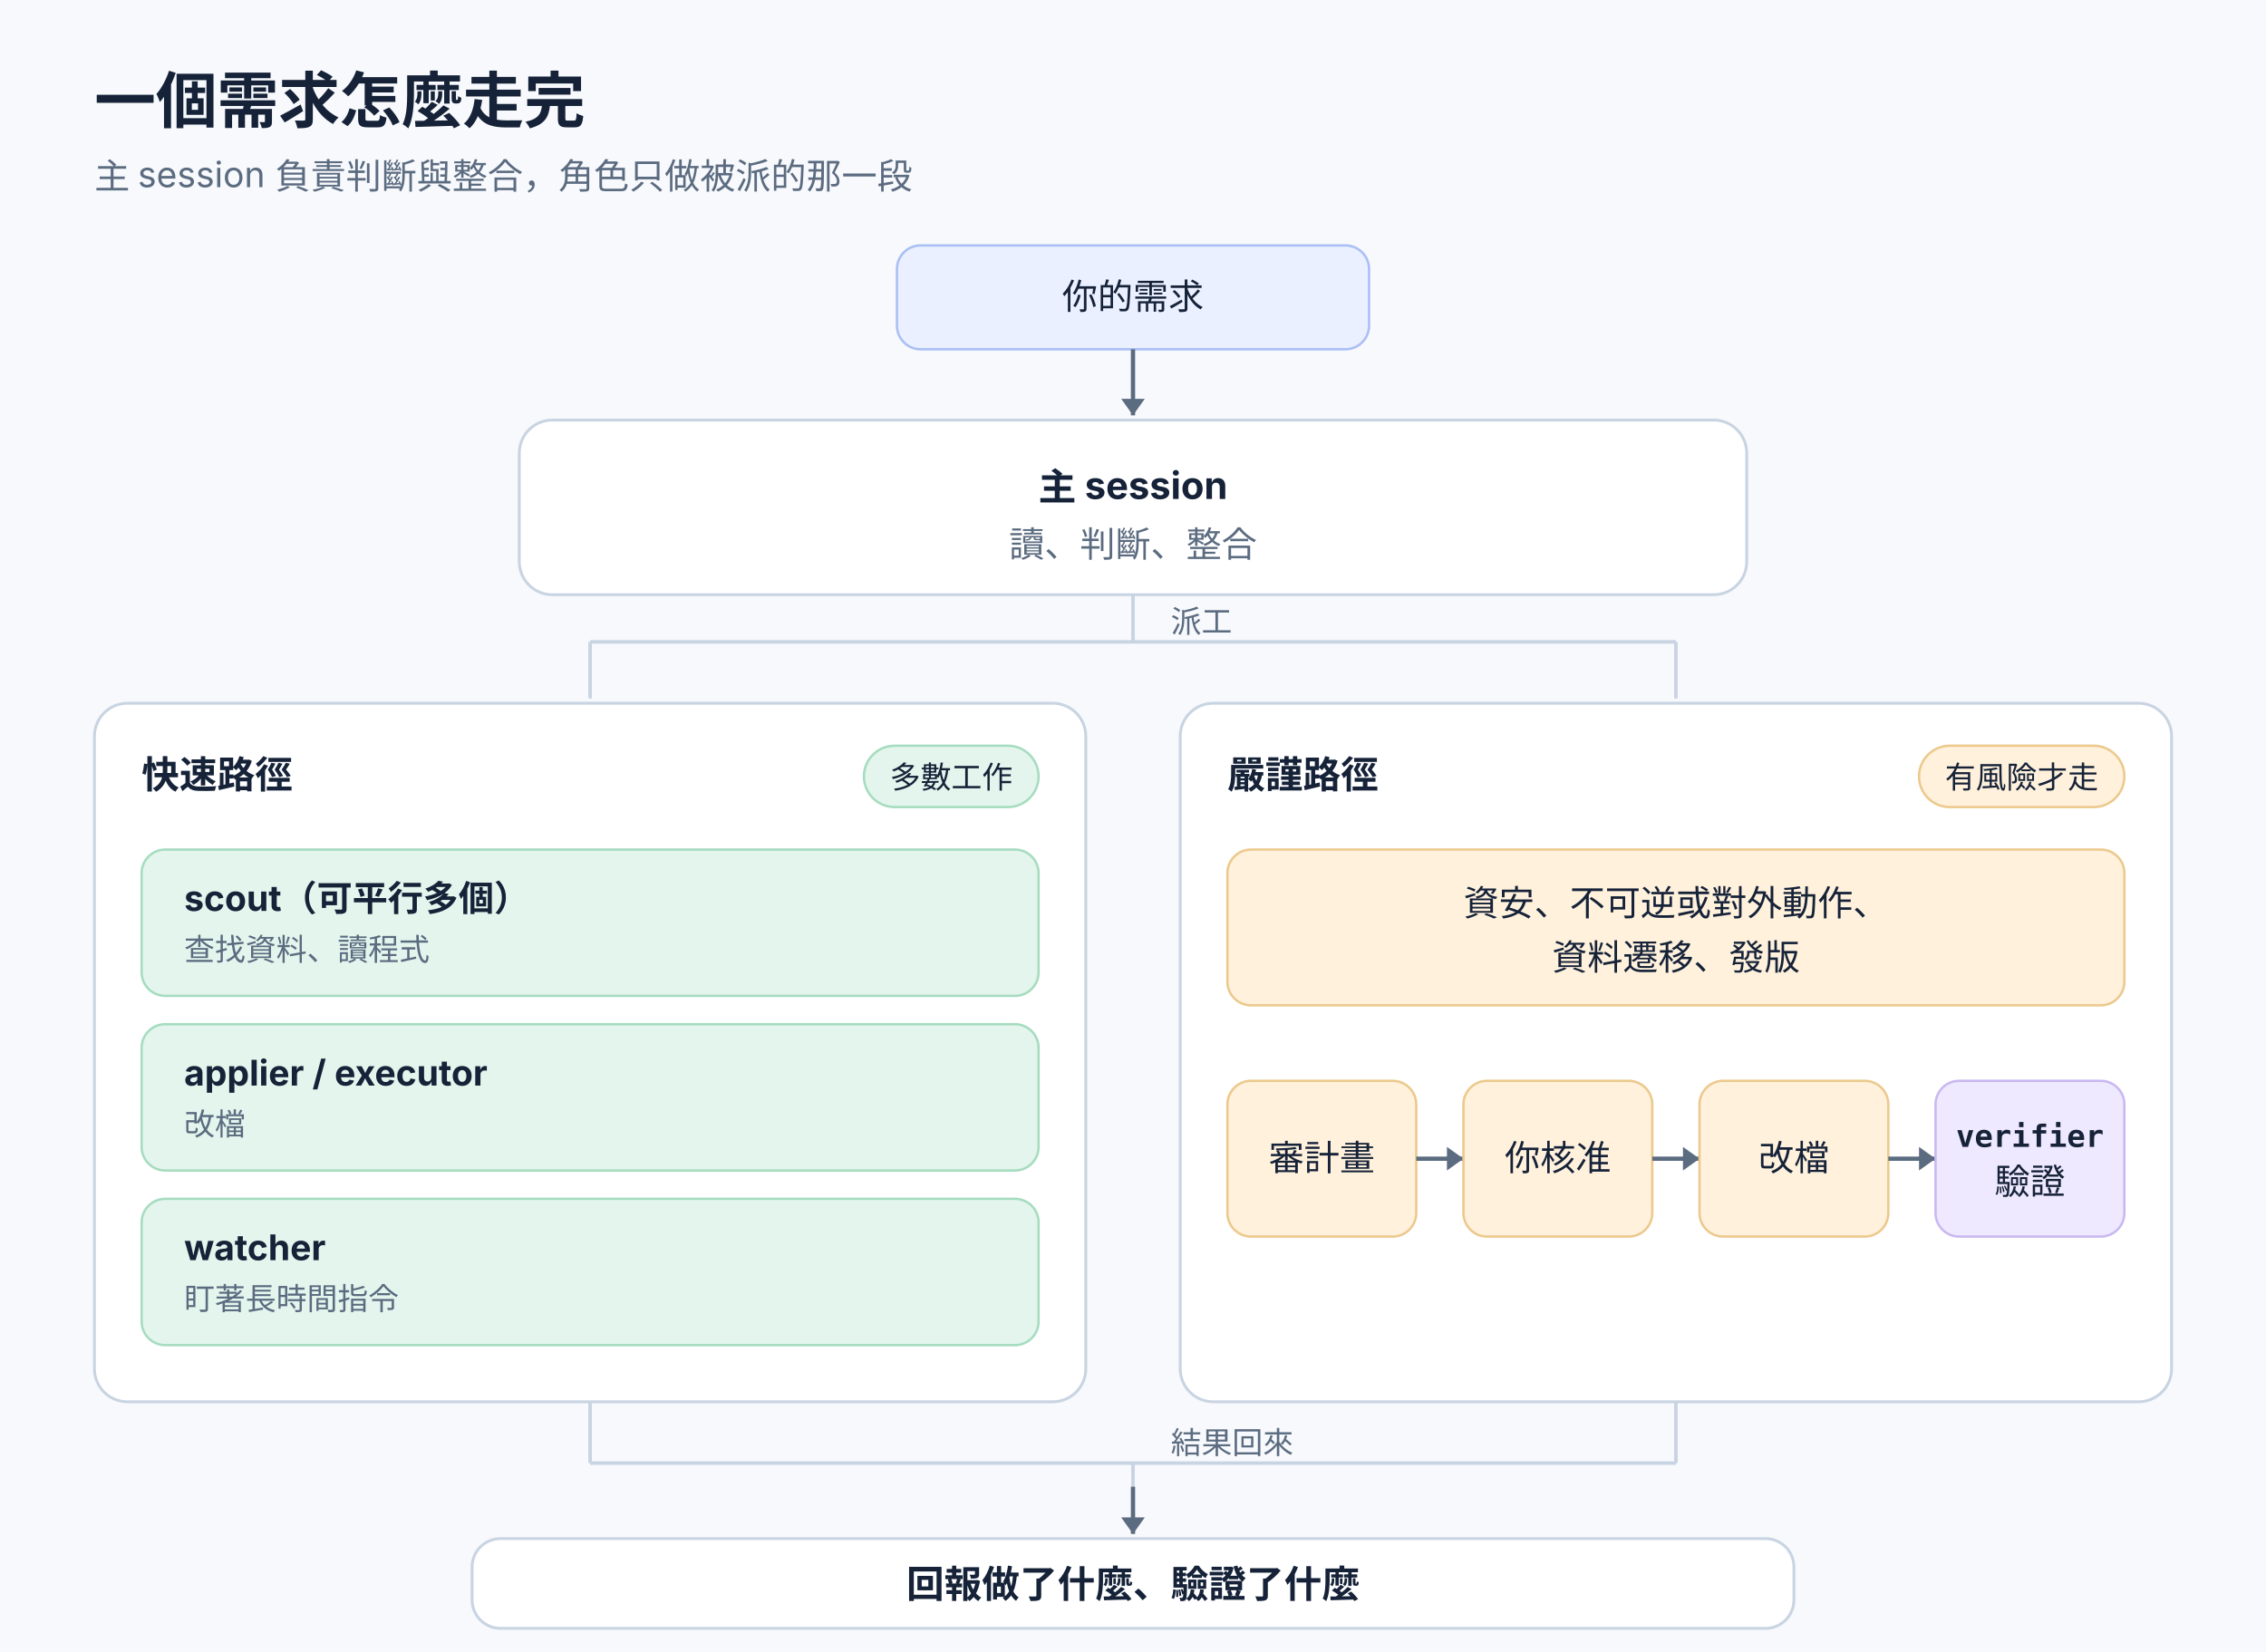
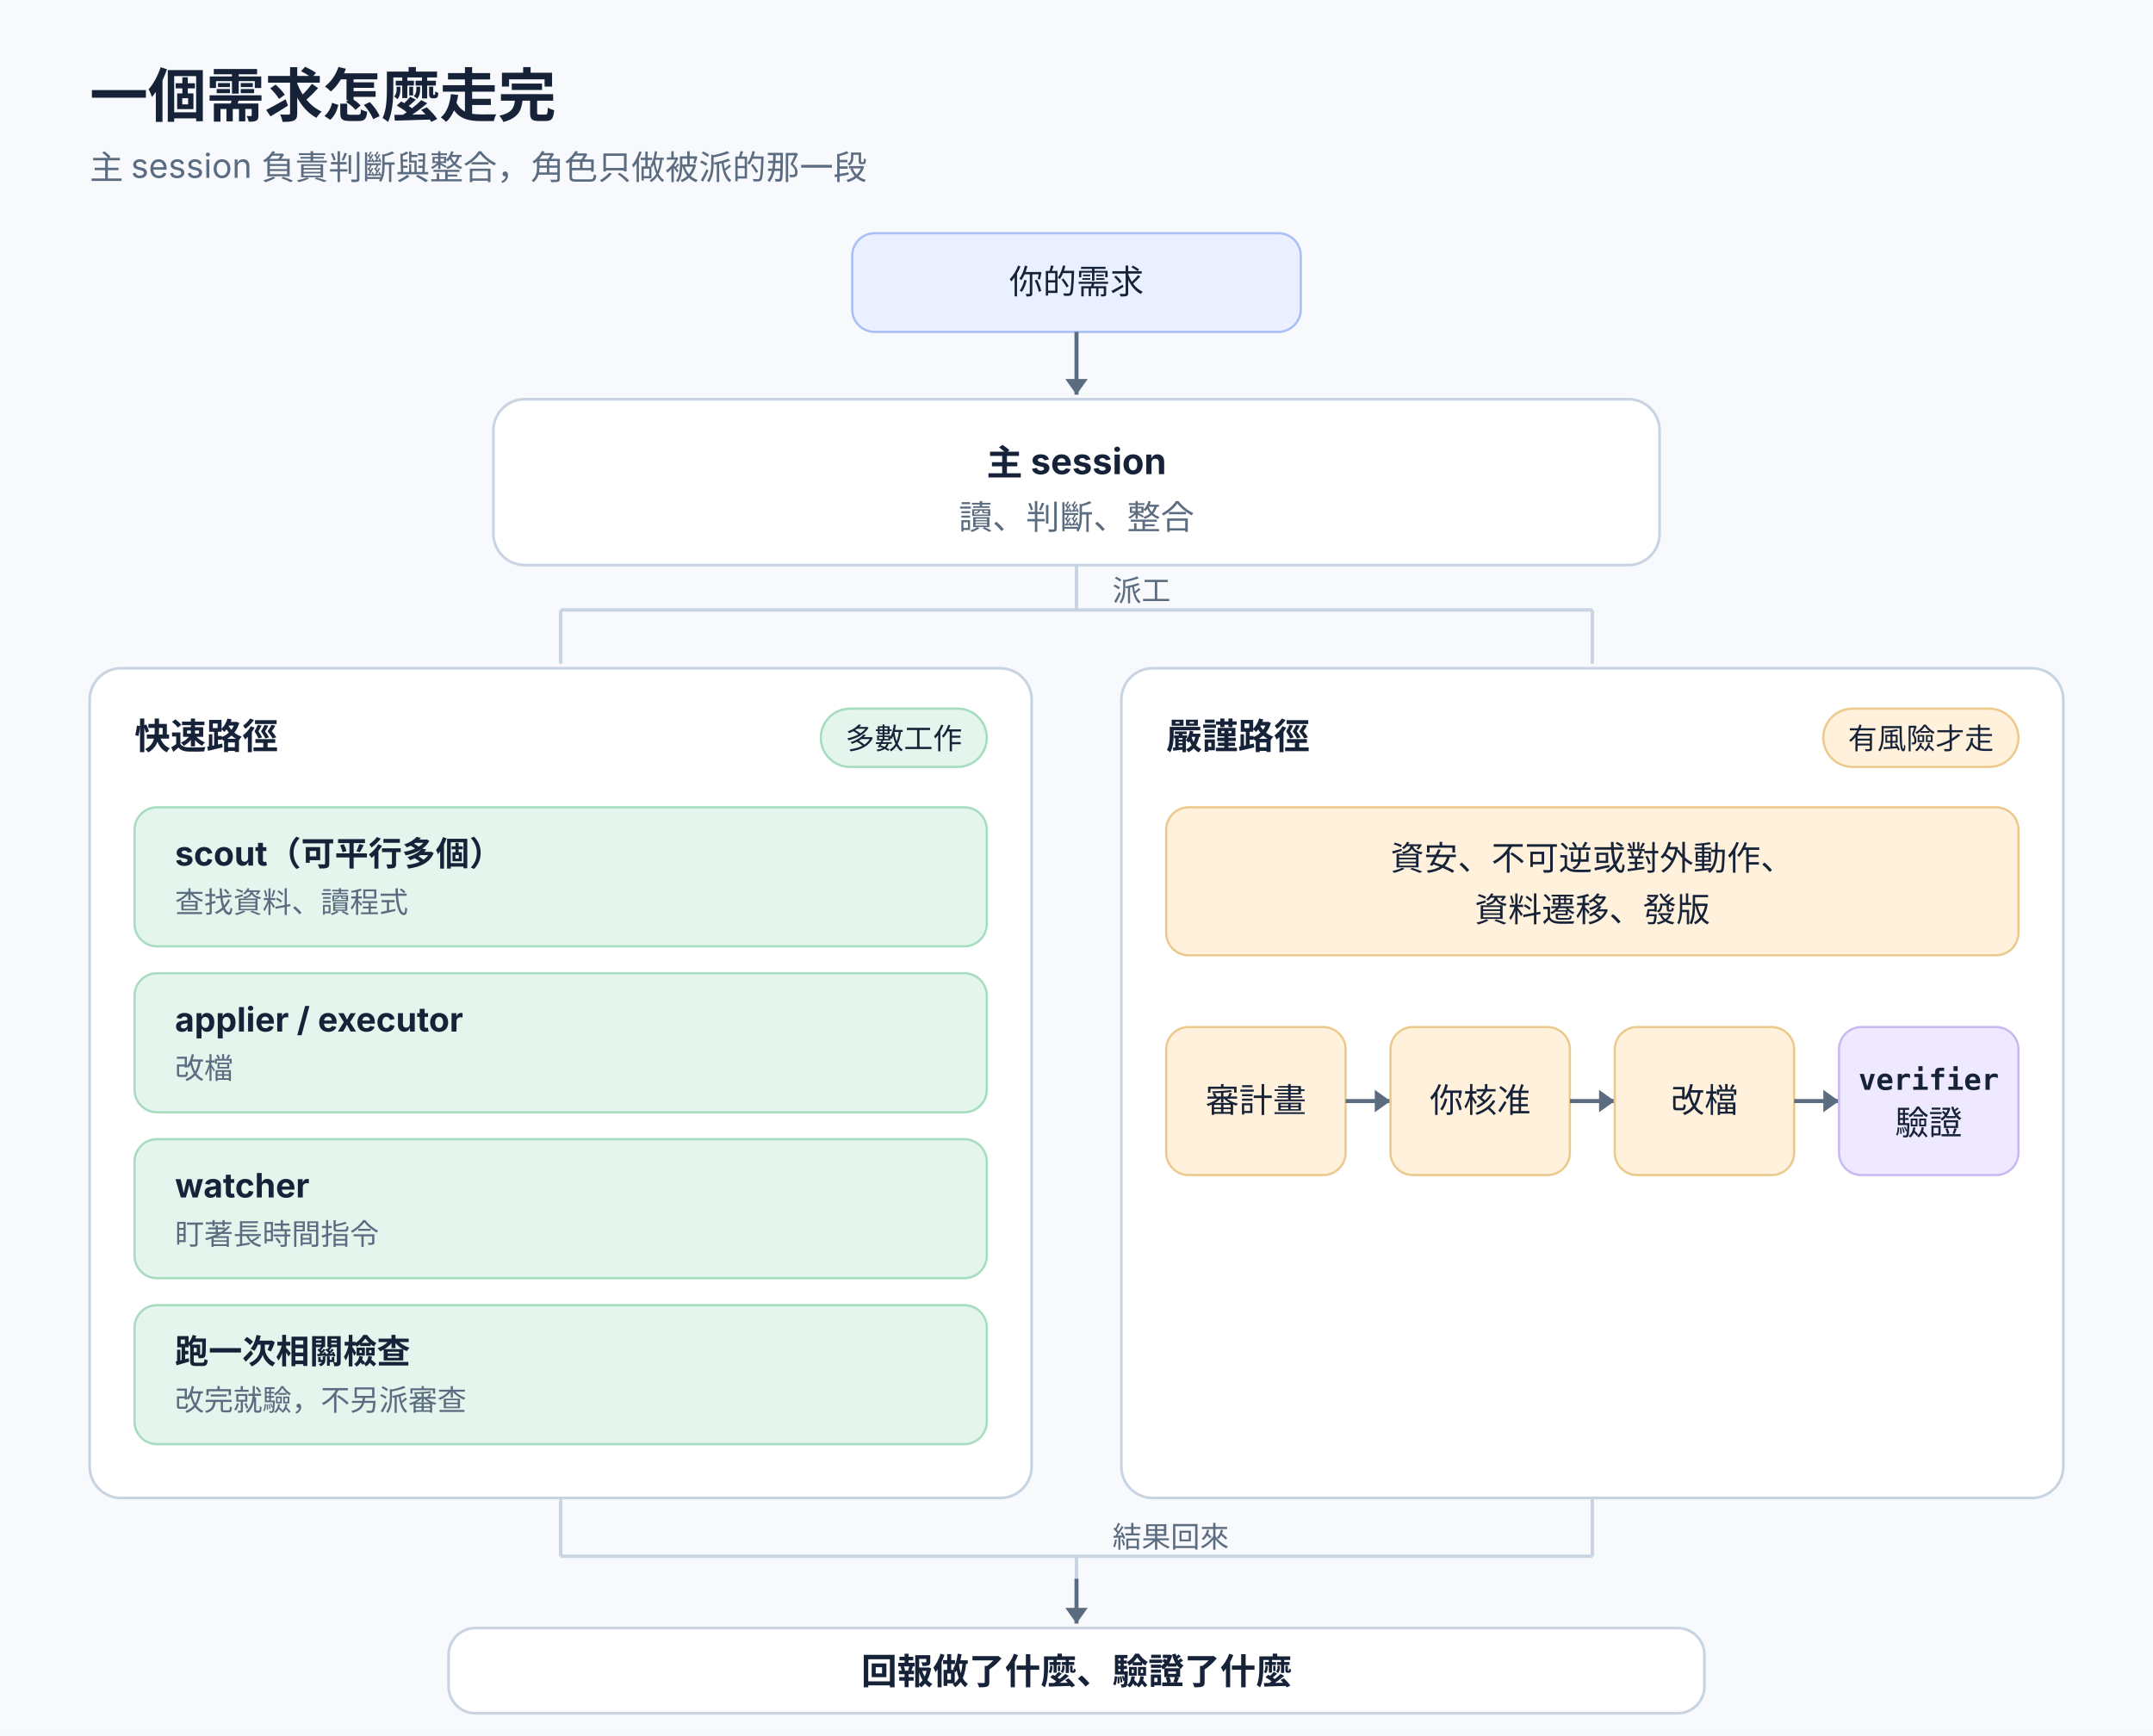
- <svg xmlns="http://www.w3.org/2000/svg" viewBox="0 0 960 700" width="960" height="700" role="img" aria-labelledby="ttl dsc" font-family="-apple-system, BlinkMacSystemFont, &quot;Noto Sans TC&quot;, &quot;PingFang TC&quot;, &quot;Microsoft JhengHei&quot;, system-ui, sans-serif">
+ <svg xmlns="http://www.w3.org/2000/svg" viewBox="0 0 960 774" width="960" height="774" role="img" aria-labelledby="ttl dsc" font-family="-apple-system, BlinkMacSystemFont, &quot;Noto Sans TC&quot;, &quot;PingFang TC&quot;, &quot;Microsoft JhengHei&quot;, system-ui, sans-serif">
  <style>
.bg{fill:#f7f9fc}.fg{fill:#152238}.muted{fill:#5b6b80}.ln{stroke:#c9d4e2;fill:none;stroke-width:1.5}
.card{fill:#fff;stroke:#c9d4e2;stroke-width:1.2}
.sb{fill:#eaf0ff;stroke:#a9bff5}.sg{fill:#e3f5ec;stroke:#a6dcc0}.sa{fill:#fff1dc;stroke:#ecc98d}.sp{fill:#efe9ff;stroke:#c9b8f1}.sr{fill:#fde8e8;stroke:#eeb0b0}.sx{fill:#eef1f5;stroke:#b4bfcd;stroke-dasharray:5 4}
.ar{stroke:#5b6b80;stroke-width:1.8;fill:none}.arh{fill:#5b6b80}
.t{font-weight:700;font-size:26px}.st{font-size:15px}.h{font-weight:700;font-size:16px}.b{font-size:15px}.sm{font-size:13px}.xs{font-size:12px}
.mono{font-family:ui-monospace,SFMono-Regular,Menlo,Consolas,monospace}
.bold{font-weight:700}
@media (prefers-color-scheme: dark){
.bg{fill:#101827}.fg{fill:#f3f6fb}.muted{fill:#a9b6c8}.ln{stroke:#3a4a60}
.card{fill:#172235;stroke:#3a4a60}
.sb{fill:#1b2d59;stroke:#4f74c4}.sg{fill:#173d2e;stroke:#3f9470}.sa{fill:#473219;stroke:#a07a43}.sp{fill:#2d2247;stroke:#7059a8}.sr{fill:#4a2323;stroke:#a35a5a}.sx{fill:#1d2838;stroke:#5d6d82}
.ar{stroke:#a9b6c8}.arh{fill:#a9b6c8}}
</style>
-   <rect width="960" height="700" class="bg" />
+   <rect width="960" height="774" class="bg" />
  <text x="40" y="52" class="t fg" text-anchor="start">一個需求怎麼走完</text>
  <text x="40" y="80" class="st muted" text-anchor="start">主 session 負責判斷與整合，角色只做被派的那一段</text>
  <rect x="380" y="104" width="200" height="44" rx="10" class="sb" />
  <text x="480.0" y="131.0" class="b fg" text-anchor="middle">你的需求</text>
  <path d="M480 148 L480 176" class="ar" />
  <path d="M475 169 L480 176 L485 169 Z" class="arh" />
  <rect x="220" y="178" width="520" height="74" rx="14" class="card" />
  <text x="480" y="212" class="h fg" text-anchor="middle">主 session</text>
  <text x="480" y="236" class="b muted" text-anchor="middle">讀、判斷、整合</text>
  <path d="M480 252 V272 M250 272 H710 M250 272 V296 M710 272 V296" class="ln" />
  <text x="496" y="268" class="sm muted" text-anchor="start">派工</text>
-   <rect x="40" y="298" width="420" height="296" rx="14" class="card" />
+   <rect x="40" y="298" width="420" height="370" rx="14" class="card" />
  <text x="60" y="334" class="h fg" text-anchor="start">快速路徑</text>
  <rect x="366.0" y="316" width="74.0" height="26" rx="13" class="sg" />
  <text x="403.0" y="334" class="sm fg" text-anchor="middle">多數工作</text>
-   <rect x="500" y="298" width="420" height="296" rx="14" class="card" />
+   <rect x="500" y="298" width="420" height="370" rx="14" class="card" />
  <text x="520" y="334" class="h fg" text-anchor="start">嚴謹路徑</text>
  <rect x="813.0" y="316" width="87.0" height="26" rx="13" class="sa" />
  <text x="856.5" y="334" class="sm fg" text-anchor="middle">有風險才走</text>
  <rect x="60" y="360" width="380" height="62" rx="10" class="sg" />
  <text x="78" y="386" class="b bold fg" text-anchor="start">scout（可平行多個）</text>
  <text x="78" y="407" class="sm muted" text-anchor="start">查找資料、讀程式</text>
  <rect x="60" y="434" width="380" height="62" rx="10" class="sg" />
  <text x="78" y="460" class="b bold fg" text-anchor="start">applier / executor</text>
  <text x="78" y="481" class="sm muted" text-anchor="start">改檔</text>
  <rect x="60" y="508" width="380" height="62" rx="10" class="sg" />
  <text x="78" y="534" class="b bold fg" text-anchor="start">watcher</text>
  <text x="78" y="555" class="sm muted" text-anchor="start">盯著長時間指令</text>
+   <rect x="60" y="582" width="380" height="62" rx="10" class="sg" />
+   <text x="78" y="608" class="b bold fg" text-anchor="start">跑一次相關檢查</text>
+   <text x="78" y="629" class="sm muted" text-anchor="start">改完就驗，不另派審查</text>
  <rect x="520" y="360" width="380" height="66" rx="10" class="sa" />
  <text x="710" y="388" class="b fg" text-anchor="middle">資安、不可逆或對外動作、</text>
  <text x="710" y="411" class="b fg" text-anchor="middle">資料遷移、發版</text>
  <rect x="520" y="458" width="80" height="66" rx="10" class="sa" />
  <text x="560.0" y="496.0" class="b fg" text-anchor="middle">審計畫</text>
  <path d="M600 491 L620 491" class="ar" />
  <path d="M613 486 L620 491 L613 496 Z" class="arh" />
  <rect x="620" y="458" width="80" height="66" rx="10" class="sa" />
  <text x="660.0" y="496.0" class="b fg" text-anchor="middle">你核准</text>
  <path d="M700 491 L720 491" class="ar" />
  <path d="M713 486 L720 491 L713 496 Z" class="arh" />
  <rect x="720" y="458" width="80" height="66" rx="10" class="sa" />
  <text x="760.0" y="496.0" class="b fg" text-anchor="middle">改檔</text>
  <path d="M800 491 L820 491" class="ar" />
  <path d="M813 486 L820 491 L813 496 Z" class="arh" />
  <rect x="820" y="458" width="80" height="66" rx="10" class="sp" />
  <text x="860.0" y="486.0" class="sm mono bold fg" text-anchor="middle">verifier</text>
  <text x="860.0" y="506.0" class="b fg" text-anchor="middle">驗證</text>
  <text x="710" y="552" class="sm muted" text-anchor="start" />
-   <path d="M250 594 V620 M710 594 V620 M250 620 H710 M480 620 V636" class="ln" />
-   <text x="496" y="616" class="sm muted" text-anchor="start">結果回來</text>
-   <path d="M480 630 L480 650" class="ar" />
-   <path d="M475 643 L480 650 L485 643 Z" class="arh" />
-   <rect x="200" y="652" width="560" height="38" rx="12" class="card" />
-   <text x="480" y="677" class="h fg" text-anchor="middle">回報做了什麼、驗證了什麼</text>
+   <path d="M250 668 V694 M710 668 V694 M250 694 H710 M480 694 V710" class="ln" />
+   <text x="496" y="690" class="sm muted" text-anchor="start">結果回來</text>
+   <path d="M480 704 L480 724" class="ar" />
+   <path d="M475 717 L480 724 L485 717 Z" class="arh" />
+   <rect x="200" y="726" width="560" height="38" rx="12" class="card" />
+   <text x="480" y="751" class="h fg" text-anchor="middle">回報做了什麼、驗證了什麼</text>
</svg>
